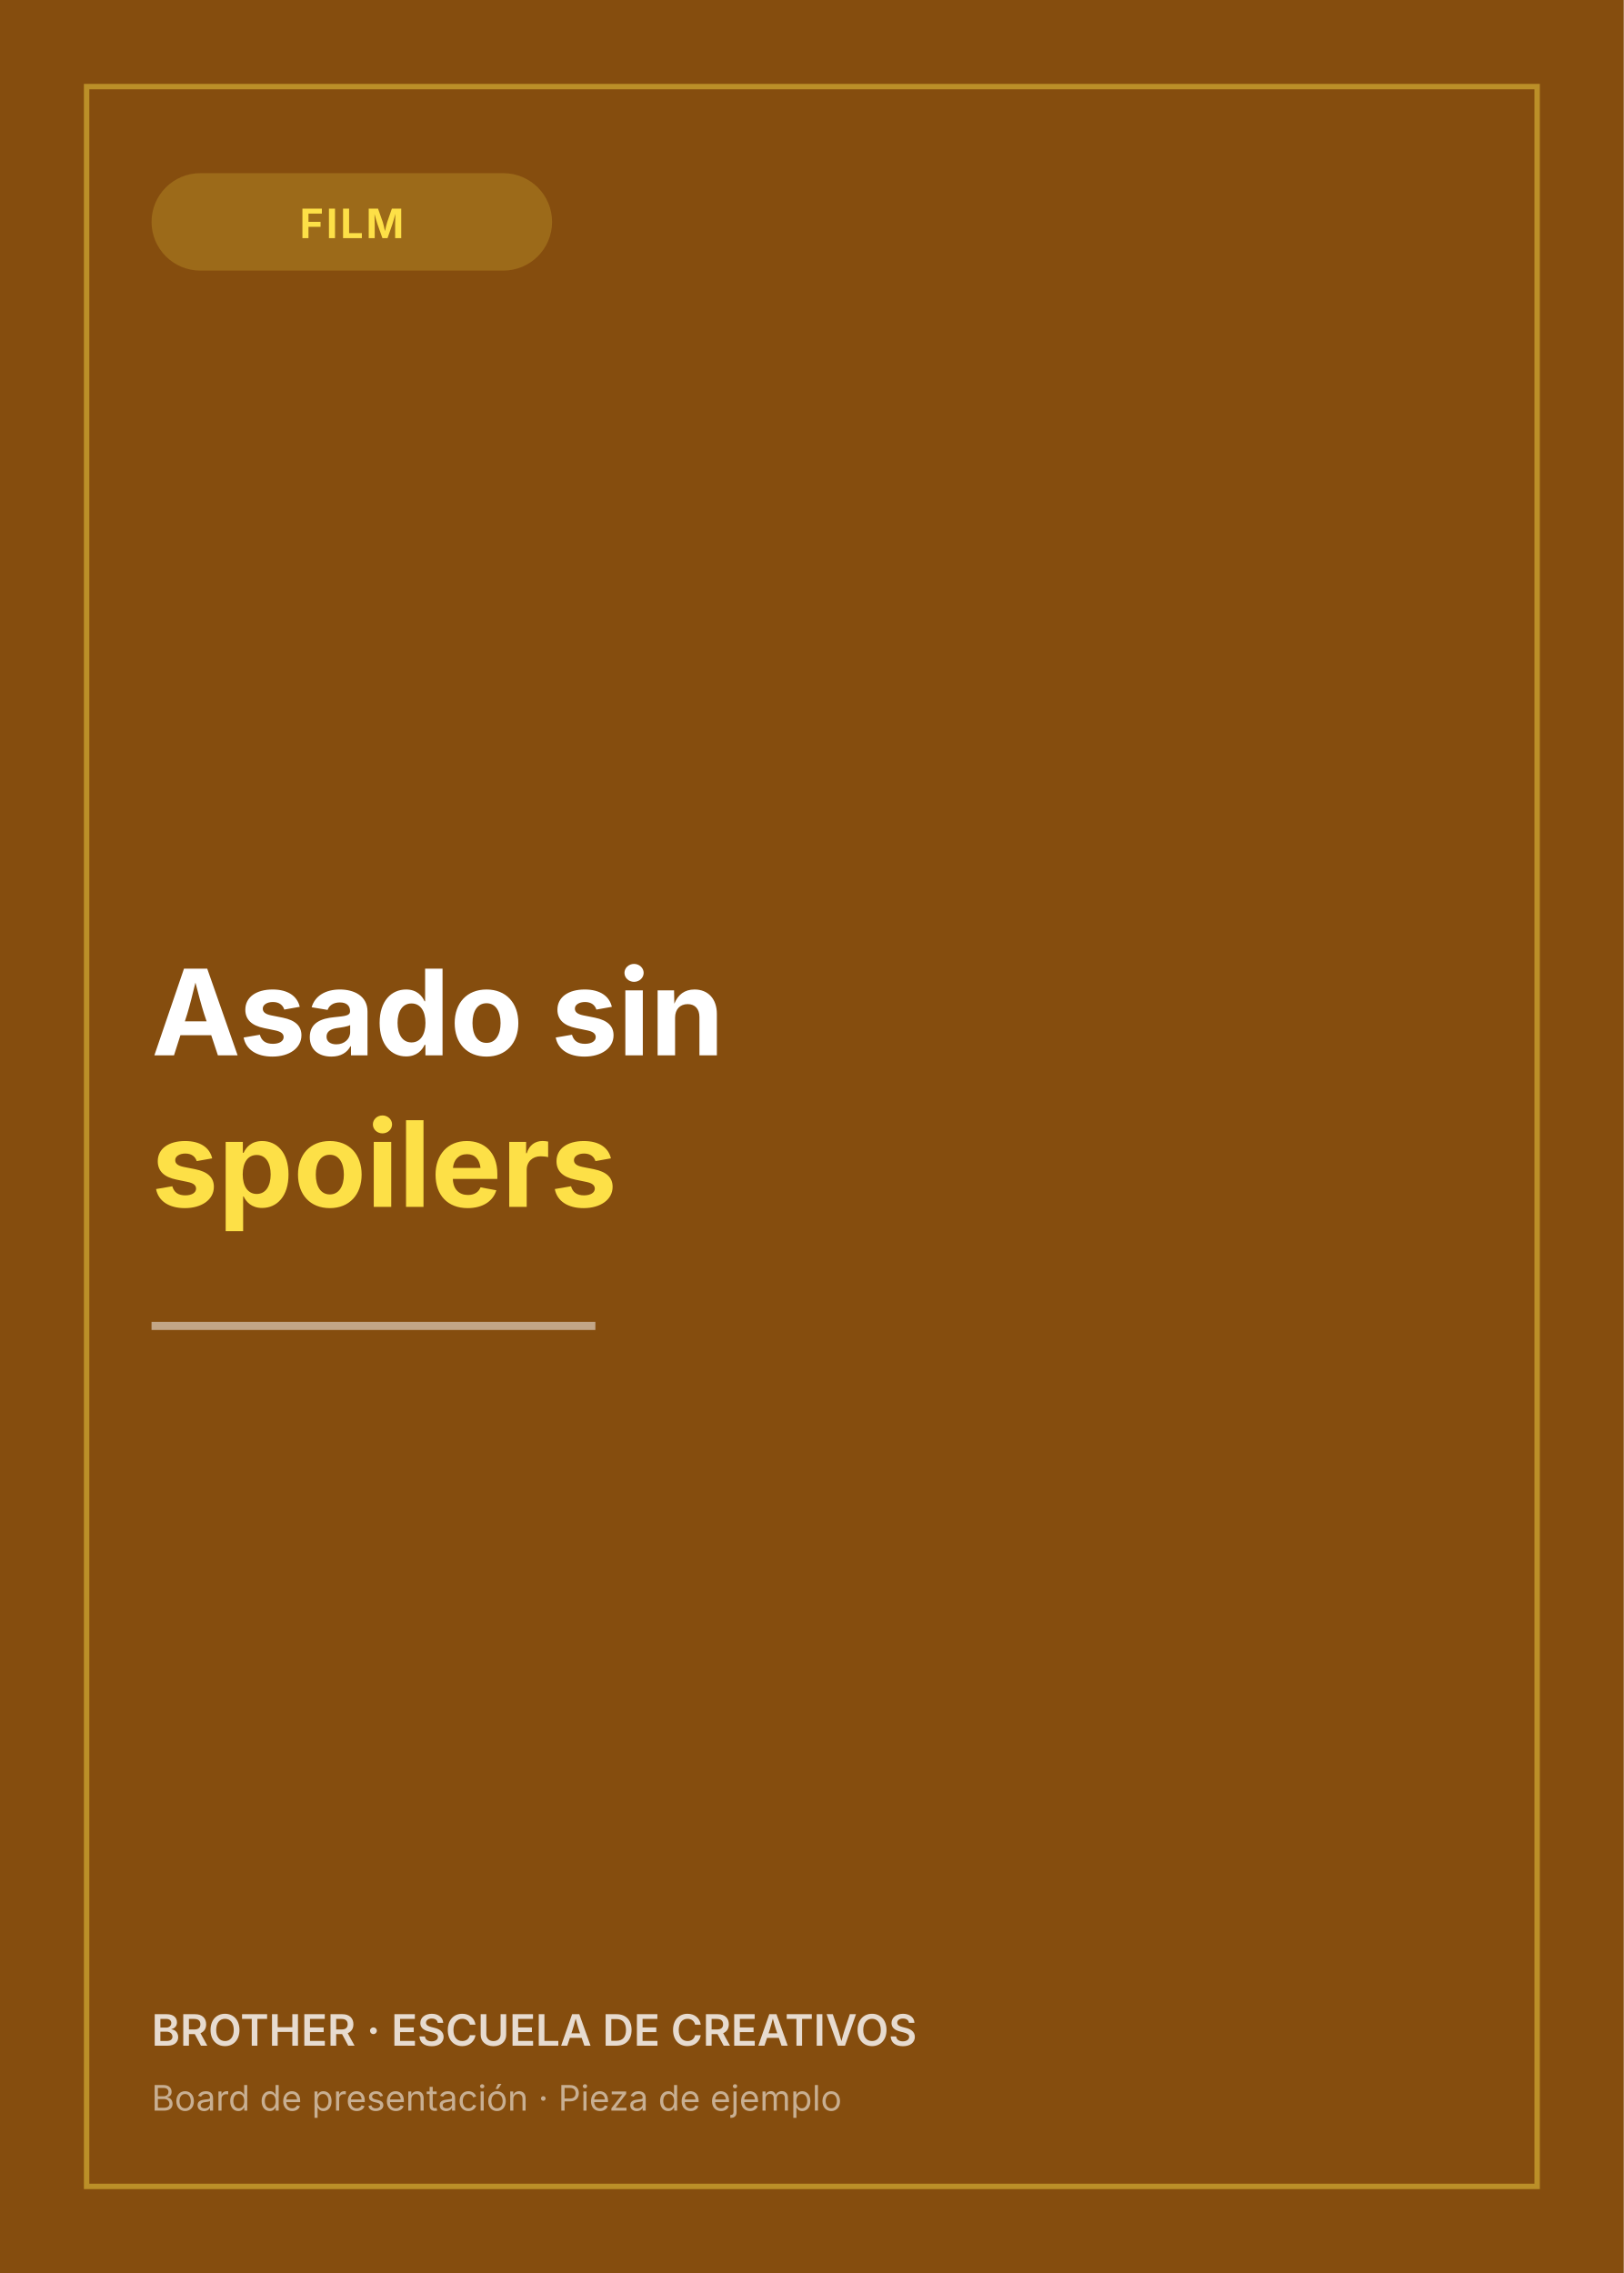
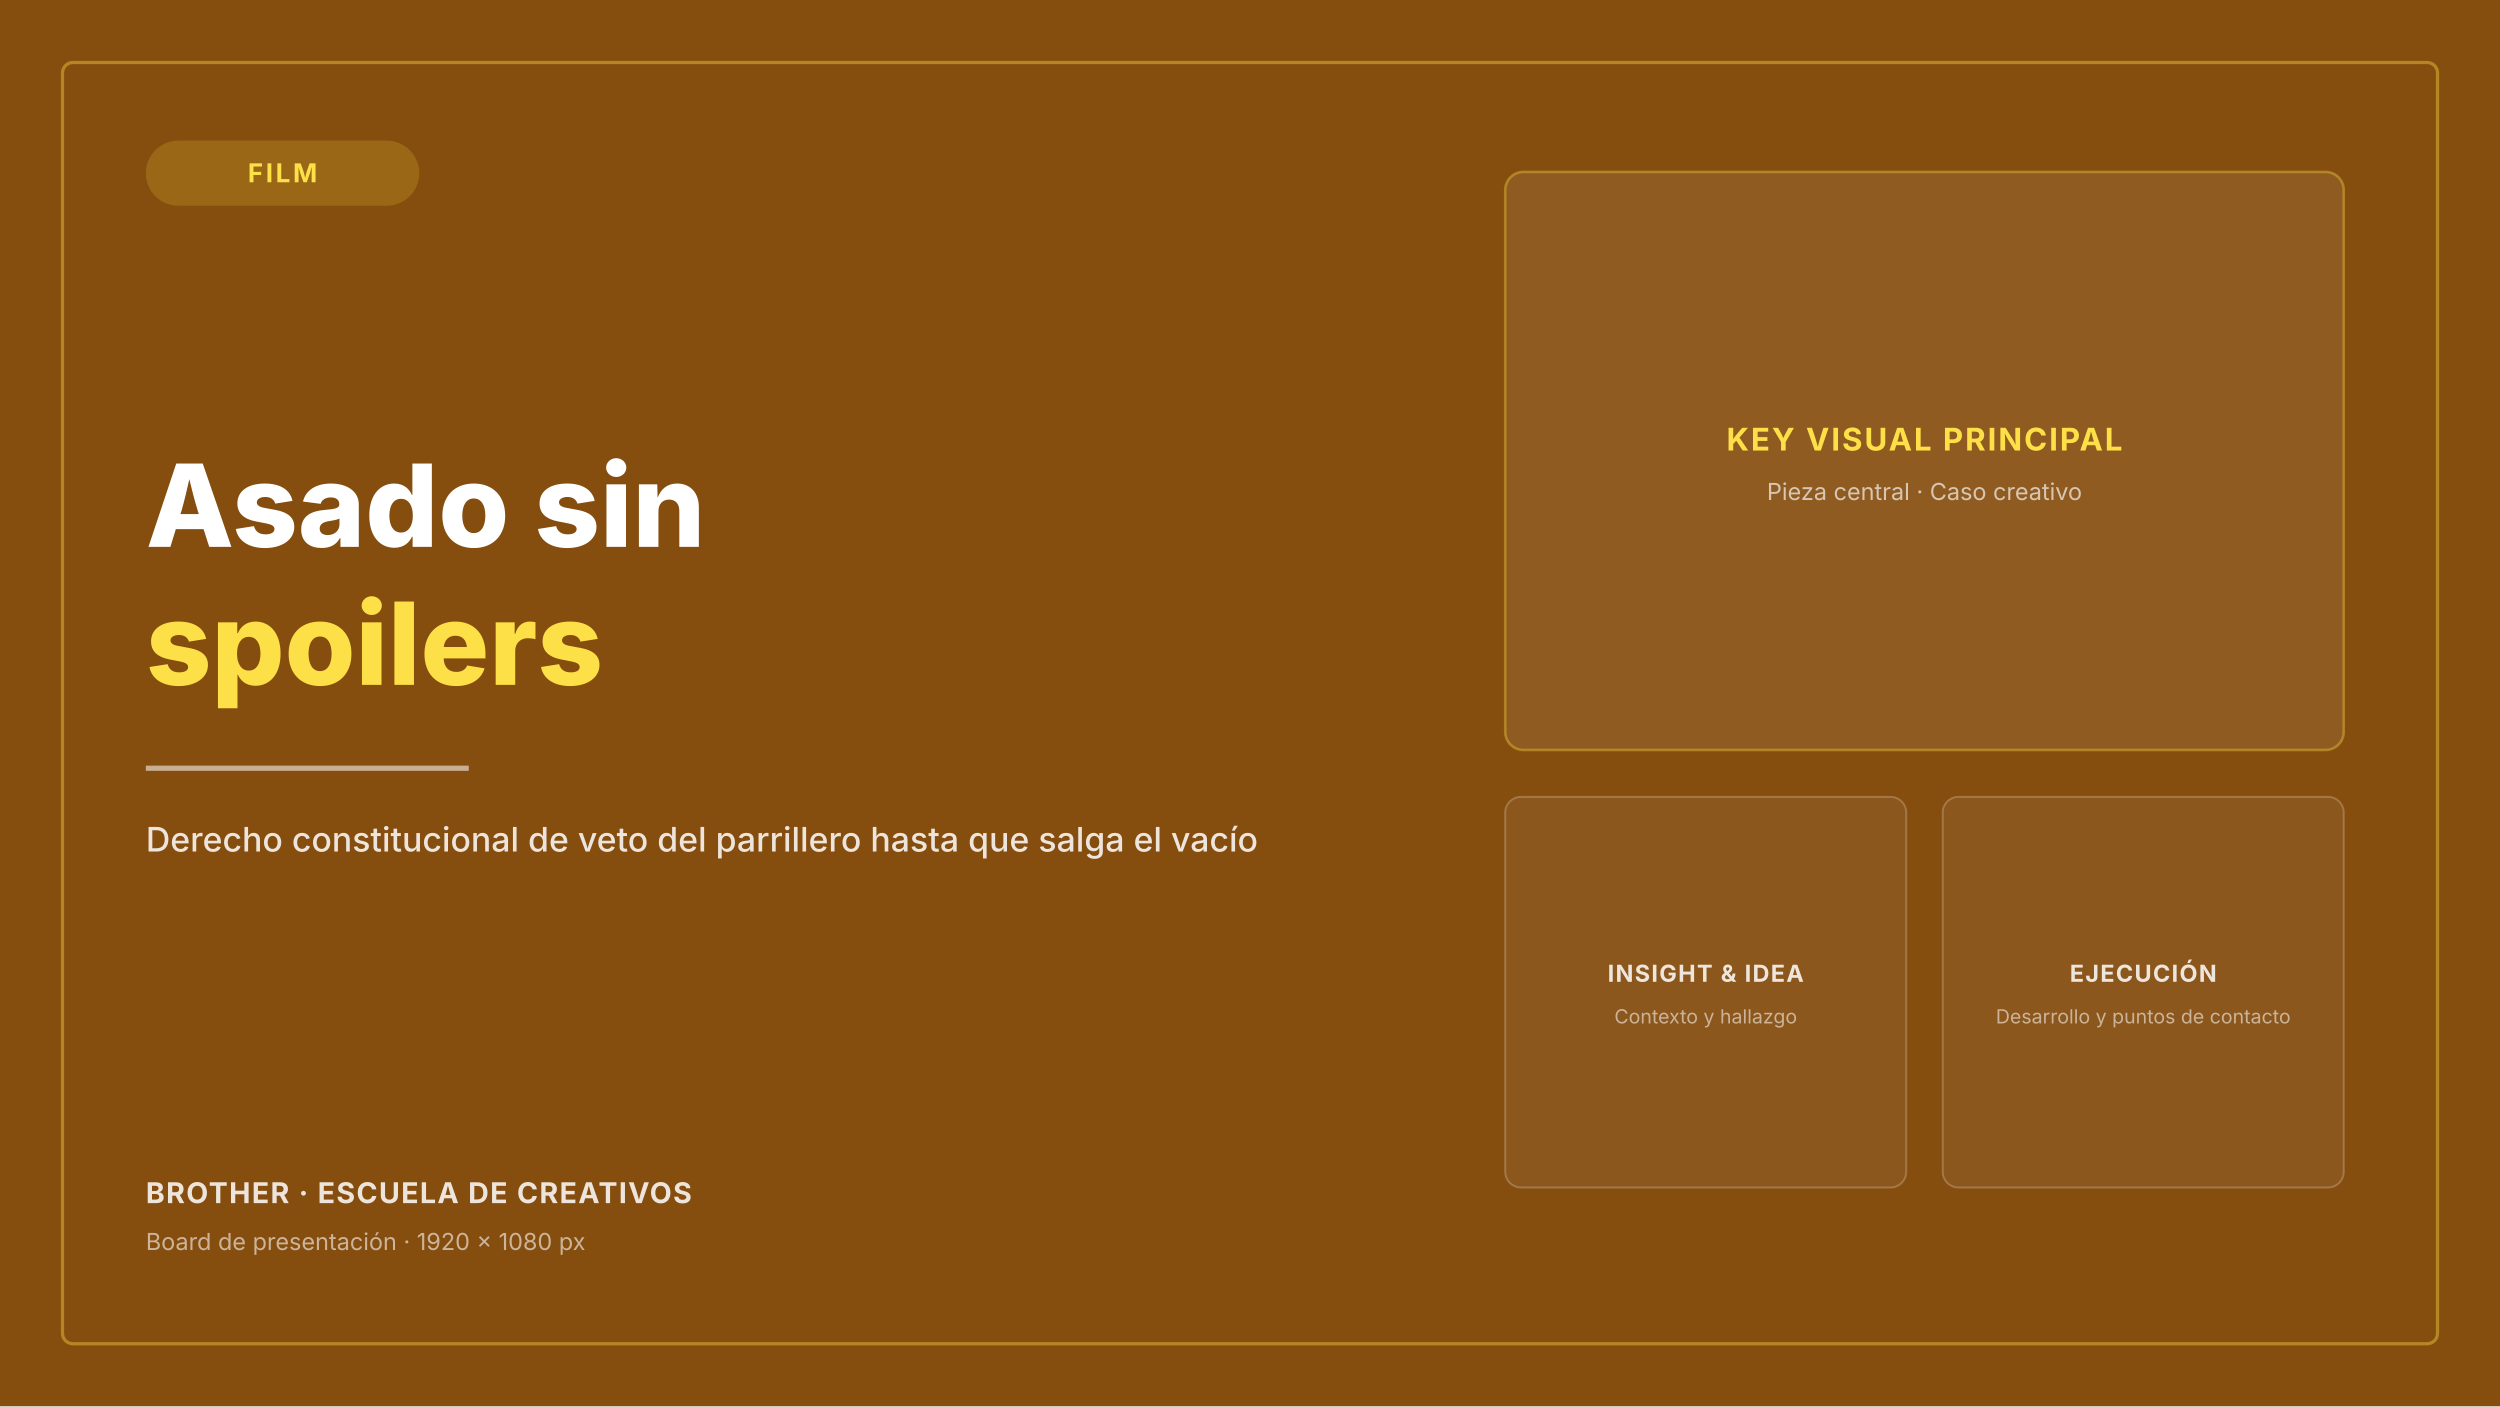
- <svg xmlns="http://www.w3.org/2000/svg" viewBox="0 0 600 840" width="600" height="840">
-   <rect width="600" height="840" fill="#854d0e" />
-   <rect x="32" y="32" width="536" height="776" fill="none" stroke="#fde047" stroke-width="2" stroke-opacity="0.45" />
-   <rect x="56" y="64" width="148" height="36" rx="18" fill="#fde047" fill-opacity="0.2" />
-   <text x="130" y="88" font-family="Inter, Arial, sans-serif" font-size="15" font-weight="700" fill="#fde047" text-anchor="middle" letter-spacing="1">FILM</text>
-   <text x="56" y="390" font-family="Inter, Arial, sans-serif" font-size="44" font-weight="700" fill="#ffffff">Asado sin</text>
-   <text x="56" y="446" font-family="Inter, Arial, sans-serif" font-size="44" font-weight="700" fill="#fde047">spoilers</text>
-   <line x1="56" y1="490" x2="220" y2="490" stroke="#ffffff" stroke-width="3" stroke-opacity="0.5" />
-   <text x="56" y="756" font-family="Inter, Arial, sans-serif" font-size="16" font-weight="600" fill="#ffffff" fill-opacity="0.8">BROTHER · ESCUELA DE CREATIVOS</text>
-   <text x="56" y="780" font-family="Inter, Arial, sans-serif" font-size="13" fill="#ffffff" fill-opacity="0.55">Board de presentación · Pieza de ejemplo</text>
+ <svg xmlns="http://www.w3.org/2000/svg" viewBox="0 0 1920 1080" width="1920" height="1080">
+   <rect width="1920" height="1080" fill="#854d0e" />
+   <rect x="48" y="48" width="1824" height="984" rx="8" fill="none" stroke="#fde047" stroke-width="2.5" stroke-opacity="0.4" />
+   <rect x="112" y="108" width="210" height="50" rx="25" fill="#fde047" fill-opacity="0.18" />
+   <text x="217" y="140" font-family="Inter, Arial, sans-serif" font-size="20" font-weight="700" fill="#fde047" text-anchor="middle" letter-spacing="2">FILM</text>
+   <text x="112" y="420" font-family="Inter, Arial, sans-serif" font-size="88" font-weight="800" fill="#ffffff">Asado sin</text>
+   <text x="112" y="526" font-family="Inter, Arial, sans-serif" font-size="88" font-weight="800" fill="#fde047">spoilers</text>
+   <line x1="112" y1="590" x2="360" y2="590" stroke="#ffffff" stroke-width="4" stroke-opacity="0.55" />
+   <text x="112" y="654" font-family="Inter, Arial, sans-serif" font-size="26" font-weight="500" fill="#ffffff" fill-opacity="0.85">Derecho constitucional de veto del parrillero hasta que salga el vacío</text>
+   <rect x="1156" y="132" width="644" height="444" rx="14" fill="#ffffff" fill-opacity="0.08" stroke="#fde047" stroke-opacity="0.35" stroke-width="2" />
+   <text x="1478" y="346" font-family="Inter, Arial, sans-serif" font-size="24" font-weight="700" fill="#fde047" text-anchor="middle" letter-spacing="1.5">KEY VISUAL PRINCIPAL</text>
+   <text x="1478" y="384" font-family="Inter, Arial, sans-serif" font-size="18" fill="#ffffff" fill-opacity="0.65" text-anchor="middle">Pieza central · Caso creativo</text>
+   <rect x="1156" y="612" width="308" height="300" rx="12" fill="#ffffff" fill-opacity="0.06" stroke="#ffffff" stroke-opacity="0.22" stroke-width="1.5" />
+   <text x="1310" y="754" font-family="Inter, Arial, sans-serif" font-size="18" font-weight="700" fill="#ffffff" fill-opacity="0.85" text-anchor="middle" letter-spacing="1">INSIGHT &amp; IDEA</text>
+   <text x="1310" y="786" font-family="Inter, Arial, sans-serif" font-size="15" fill="#ffffff" fill-opacity="0.55" text-anchor="middle">Contexto y hallazgo</text>
+   <rect x="1492" y="612" width="308" height="300" rx="12" fill="#ffffff" fill-opacity="0.06" stroke="#ffffff" stroke-opacity="0.22" stroke-width="1.5" />
+   <text x="1646" y="754" font-family="Inter, Arial, sans-serif" font-size="18" font-weight="700" fill="#ffffff" fill-opacity="0.85" text-anchor="middle" letter-spacing="1">EJECUCIÓN</text>
+   <text x="1646" y="786" font-family="Inter, Arial, sans-serif" font-size="15" fill="#ffffff" fill-opacity="0.55" text-anchor="middle">Desarrollo y puntos de contacto</text>
+   <text x="112" y="924" font-family="Inter, Arial, sans-serif" font-size="22" font-weight="700" fill="#ffffff" fill-opacity="0.85" letter-spacing="1">BROTHER · ESCUELA DE CREATIVOS</text>
+   <text x="112" y="960" font-family="Inter, Arial, sans-serif" font-size="18" fill="#ffffff" fill-opacity="0.58">Board de presentación · 1920 × 1080 px</text>
</svg>
